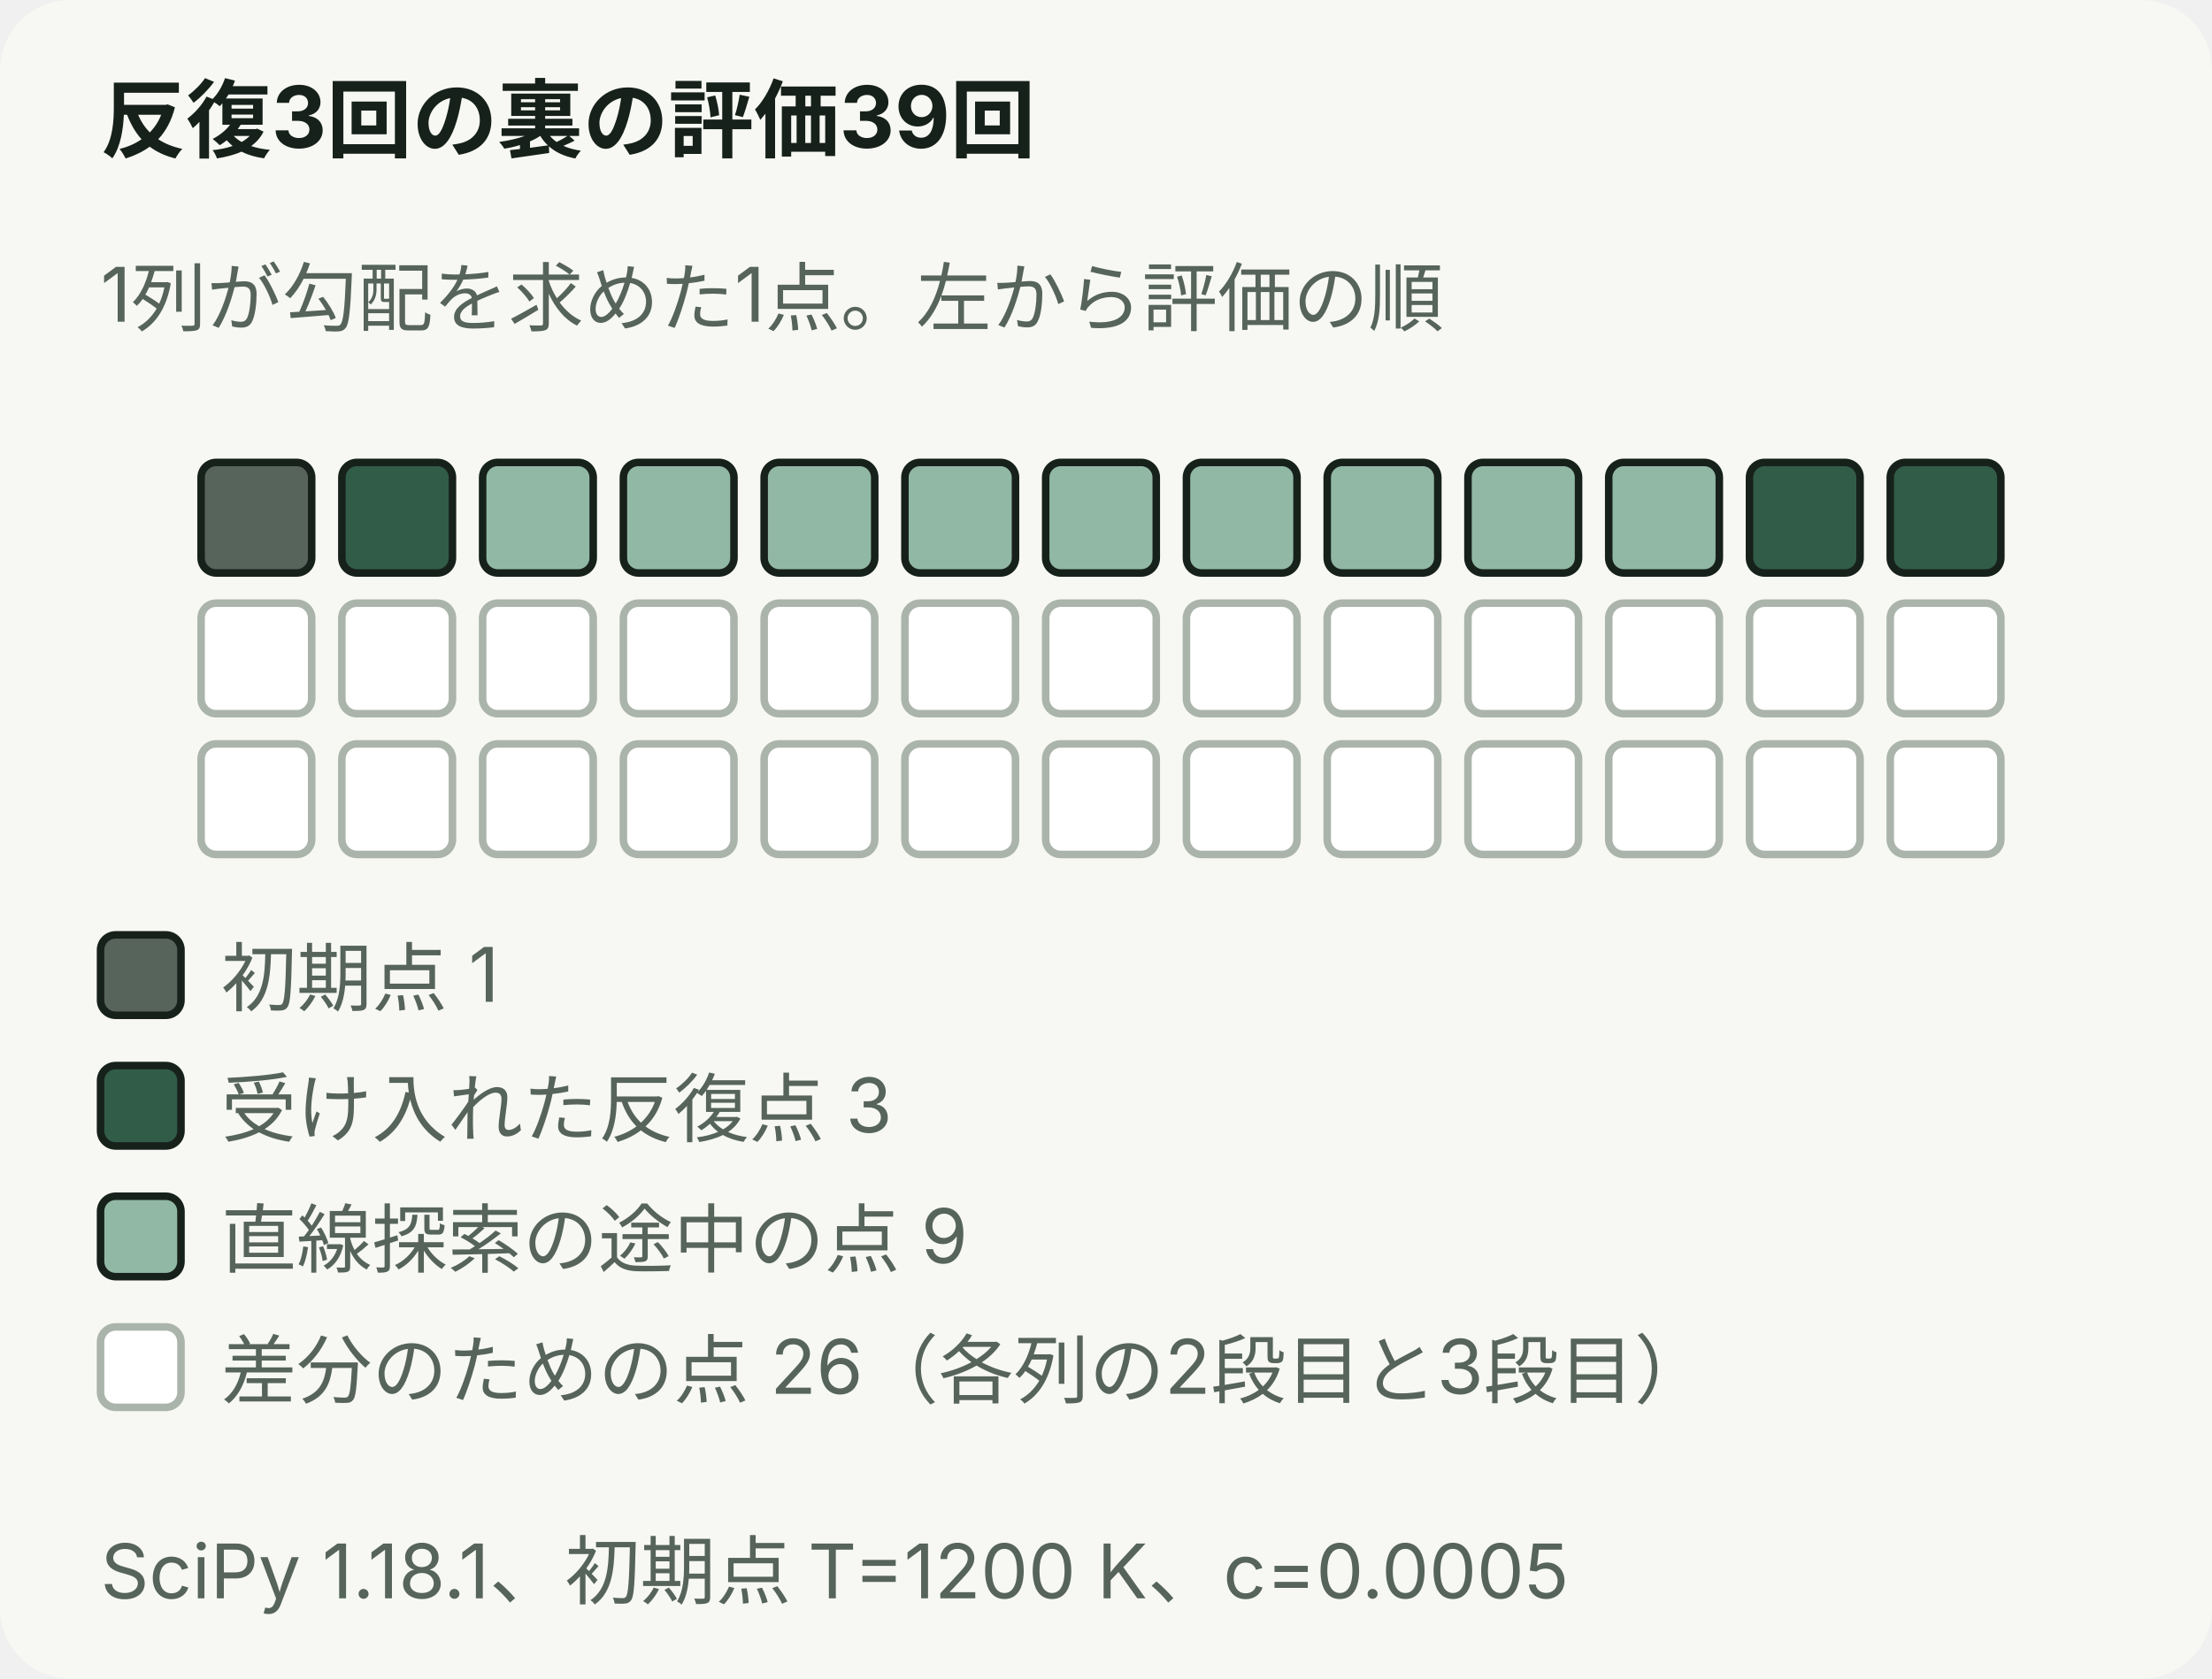
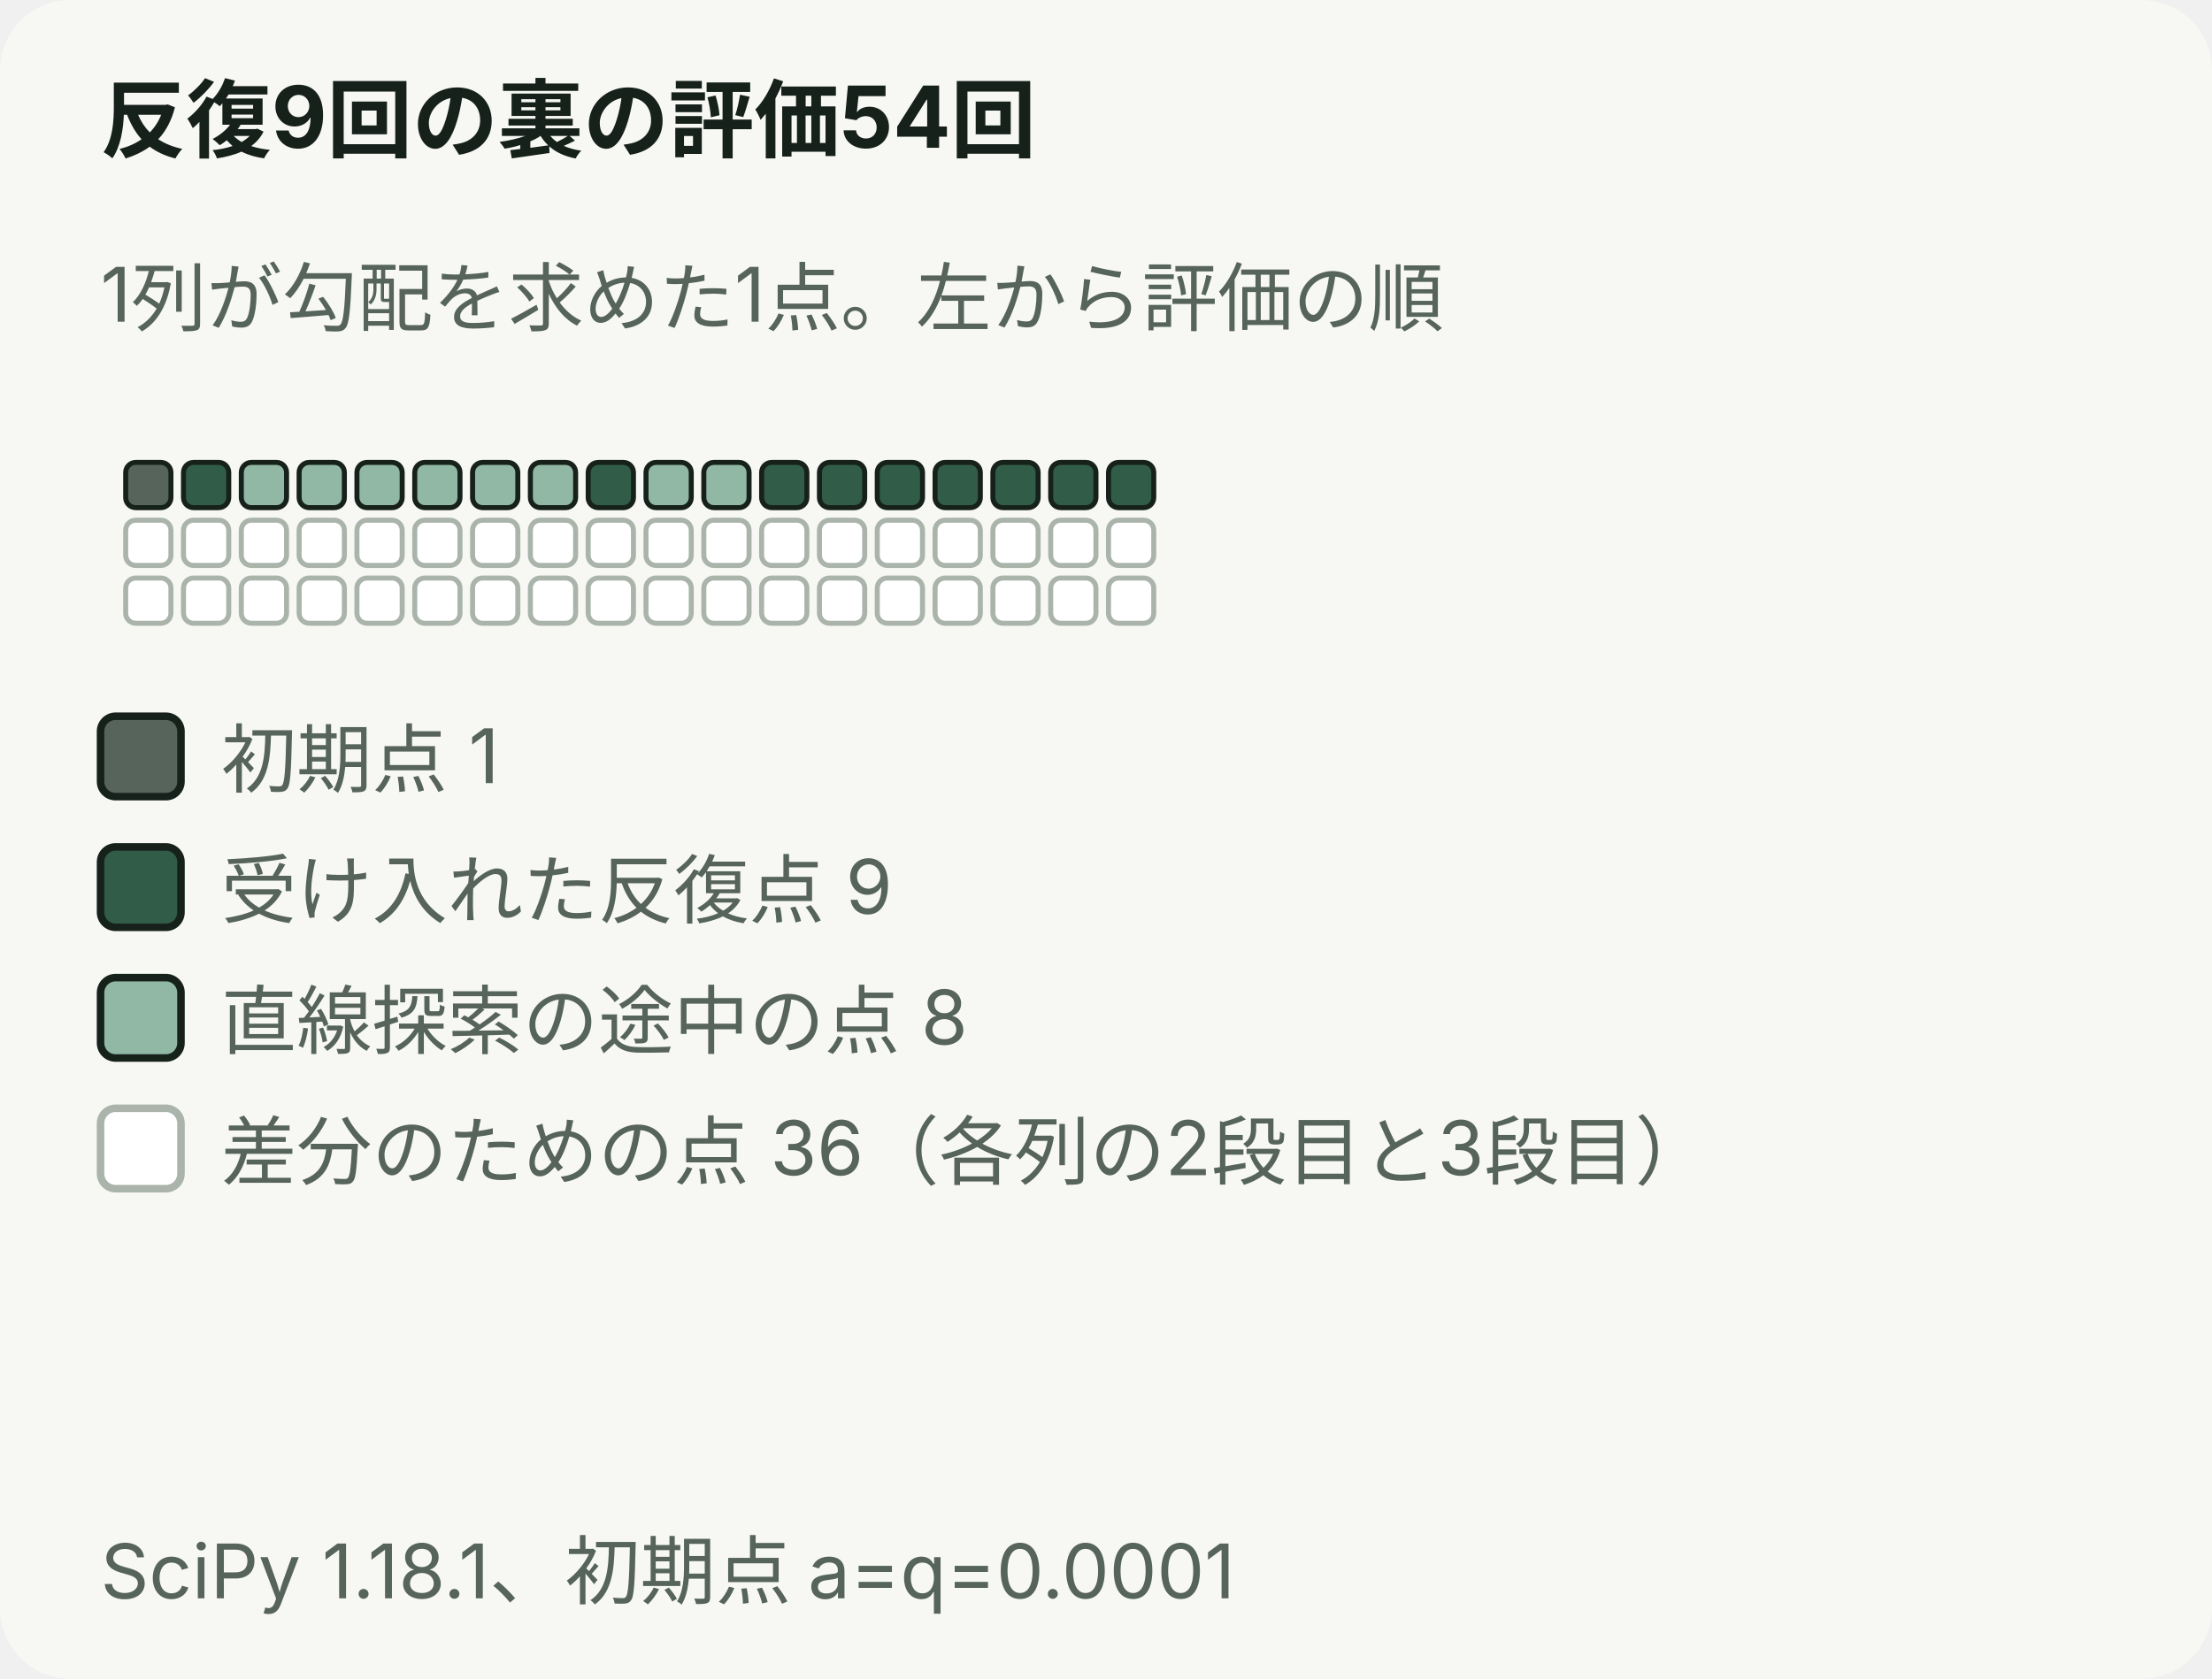
<svg xmlns="http://www.w3.org/2000/svg" width="440" height="334" viewBox="0 0 440 334" role="img" aria-labelledby="figure-title figure-description">
  <style>text{font-family:system-ui,-apple-system,'Segoe UI',sans-serif;font-size:16px;fill:#17211b}.title{font-size:17px;font-weight:700}.tick{font-size:15px;fill:#56645b}.note{fill:#315c48}</style>
  <rect width="440" height="334" rx="14" fill="#f7f8f3" />
-   <text x="20" y="30" class="title">反復3回の裏の評価39回</text>
-   <rect x="40" y="92" width="22" height="22" rx="3" fill="#56645b" stroke="#17211b" stroke-width="1.5" />
-   <rect x="40" y="120" width="22" height="22" rx="3" fill="#ffffff" stroke="#aab4ab" stroke-width="1.5" />
-   <rect x="40" y="148" width="22" height="22" rx="3" fill="#ffffff" stroke="#aab4ab" stroke-width="1.5" />
-   <rect x="68" y="92" width="22" height="22" rx="3" fill="#315c48" stroke="#17211b" stroke-width="1.5" />
-   <rect x="68" y="120" width="22" height="22" rx="3" fill="#ffffff" stroke="#aab4ab" stroke-width="1.5" />
-   <rect x="68" y="148" width="22" height="22" rx="3" fill="#ffffff" stroke="#aab4ab" stroke-width="1.5" />
-   <rect x="96" y="92" width="22" height="22" rx="3" fill="#91b8a4" stroke="#17211b" stroke-width="1.5" />
-   <rect x="96" y="120" width="22" height="22" rx="3" fill="#ffffff" stroke="#aab4ab" stroke-width="1.5" />
-   <rect x="96" y="148" width="22" height="22" rx="3" fill="#ffffff" stroke="#aab4ab" stroke-width="1.5" />
-   <rect x="124" y="92" width="22" height="22" rx="3" fill="#91b8a4" stroke="#17211b" stroke-width="1.5" />
-   <rect x="124" y="120" width="22" height="22" rx="3" fill="#ffffff" stroke="#aab4ab" stroke-width="1.5" />
-   <rect x="124" y="148" width="22" height="22" rx="3" fill="#ffffff" stroke="#aab4ab" stroke-width="1.5" />
-   <rect x="152" y="92" width="22" height="22" rx="3" fill="#91b8a4" stroke="#17211b" stroke-width="1.5" />
-   <rect x="152" y="120" width="22" height="22" rx="3" fill="#ffffff" stroke="#aab4ab" stroke-width="1.5" />
-   <rect x="152" y="148" width="22" height="22" rx="3" fill="#ffffff" stroke="#aab4ab" stroke-width="1.5" />
-   <rect x="180" y="92" width="22" height="22" rx="3" fill="#91b8a4" stroke="#17211b" stroke-width="1.5" />
-   <rect x="180" y="120" width="22" height="22" rx="3" fill="#ffffff" stroke="#aab4ab" stroke-width="1.5" />
-   <rect x="180" y="148" width="22" height="22" rx="3" fill="#ffffff" stroke="#aab4ab" stroke-width="1.5" />
-   <rect x="208" y="92" width="22" height="22" rx="3" fill="#91b8a4" stroke="#17211b" stroke-width="1.5" />
-   <rect x="208" y="120" width="22" height="22" rx="3" fill="#ffffff" stroke="#aab4ab" stroke-width="1.5" />
-   <rect x="208" y="148" width="22" height="22" rx="3" fill="#ffffff" stroke="#aab4ab" stroke-width="1.5" />
-   <rect x="236" y="92" width="22" height="22" rx="3" fill="#91b8a4" stroke="#17211b" stroke-width="1.5" />
-   <rect x="236" y="120" width="22" height="22" rx="3" fill="#ffffff" stroke="#aab4ab" stroke-width="1.5" />
-   <rect x="236" y="148" width="22" height="22" rx="3" fill="#ffffff" stroke="#aab4ab" stroke-width="1.5" />
-   <rect x="264" y="92" width="22" height="22" rx="3" fill="#91b8a4" stroke="#17211b" stroke-width="1.5" />
-   <rect x="264" y="120" width="22" height="22" rx="3" fill="#ffffff" stroke="#aab4ab" stroke-width="1.5" />
-   <rect x="264" y="148" width="22" height="22" rx="3" fill="#ffffff" stroke="#aab4ab" stroke-width="1.5" />
-   <rect x="292" y="92" width="22" height="22" rx="3" fill="#91b8a4" stroke="#17211b" stroke-width="1.5" />
-   <rect x="292" y="120" width="22" height="22" rx="3" fill="#ffffff" stroke="#aab4ab" stroke-width="1.5" />
-   <rect x="292" y="148" width="22" height="22" rx="3" fill="#ffffff" stroke="#aab4ab" stroke-width="1.5" />
-   <rect x="320" y="92" width="22" height="22" rx="3" fill="#91b8a4" stroke="#17211b" stroke-width="1.5" />
-   <rect x="320" y="120" width="22" height="22" rx="3" fill="#ffffff" stroke="#aab4ab" stroke-width="1.5" />
-   <rect x="320" y="148" width="22" height="22" rx="3" fill="#ffffff" stroke="#aab4ab" stroke-width="1.5" />
-   <rect x="348" y="92" width="22" height="22" rx="3" fill="#315c48" stroke="#17211b" stroke-width="1.5" />
-   <rect x="348" y="120" width="22" height="22" rx="3" fill="#ffffff" stroke="#aab4ab" stroke-width="1.5" />
-   <rect x="348" y="148" width="22" height="22" rx="3" fill="#ffffff" stroke="#aab4ab" stroke-width="1.5" />
-   <rect x="376" y="92" width="22" height="22" rx="3" fill="#315c48" stroke="#17211b" stroke-width="1.5" />
-   <rect x="376" y="120" width="22" height="22" rx="3" fill="#ffffff" stroke="#aab4ab" stroke-width="1.5" />
-   <rect x="376" y="148" width="22" height="22" rx="3" fill="#ffffff" stroke="#aab4ab" stroke-width="1.5" />
+   <text x="20" y="30" class="title">反復9回の裏の評価54回</text>
+   <rect x="25.0" y="92.0" width="9" height="9" rx="2" fill="#56645b" stroke="#17211b" stroke-width="1" />
+   <rect x="25.0" y="103.5" width="9" height="9" rx="2" fill="#ffffff" stroke="#aab4ab" stroke-width="1" />
+   <rect x="25.0" y="115.0" width="9" height="9" rx="2" fill="#ffffff" stroke="#aab4ab" stroke-width="1" />
+   <rect x="36.5" y="92.0" width="9" height="9" rx="2" fill="#315c48" stroke="#17211b" stroke-width="1" />
+   <rect x="36.5" y="103.5" width="9" height="9" rx="2" fill="#ffffff" stroke="#aab4ab" stroke-width="1" />
+   <rect x="36.5" y="115.0" width="9" height="9" rx="2" fill="#ffffff" stroke="#aab4ab" stroke-width="1" />
+   <rect x="48.0" y="92.0" width="9" height="9" rx="2" fill="#91b8a4" stroke="#17211b" stroke-width="1" />
+   <rect x="48.0" y="103.5" width="9" height="9" rx="2" fill="#ffffff" stroke="#aab4ab" stroke-width="1" />
+   <rect x="48.0" y="115.0" width="9" height="9" rx="2" fill="#ffffff" stroke="#aab4ab" stroke-width="1" />
+   <rect x="59.5" y="92.0" width="9" height="9" rx="2" fill="#91b8a4" stroke="#17211b" stroke-width="1" />
+   <rect x="59.5" y="103.5" width="9" height="9" rx="2" fill="#ffffff" stroke="#aab4ab" stroke-width="1" />
+   <rect x="59.5" y="115.0" width="9" height="9" rx="2" fill="#ffffff" stroke="#aab4ab" stroke-width="1" />
+   <rect x="71.0" y="92.0" width="9" height="9" rx="2" fill="#91b8a4" stroke="#17211b" stroke-width="1" />
+   <rect x="71.0" y="103.5" width="9" height="9" rx="2" fill="#ffffff" stroke="#aab4ab" stroke-width="1" />
+   <rect x="71.0" y="115.0" width="9" height="9" rx="2" fill="#ffffff" stroke="#aab4ab" stroke-width="1" />
+   <rect x="82.5" y="92.0" width="9" height="9" rx="2" fill="#91b8a4" stroke="#17211b" stroke-width="1" />
+   <rect x="82.5" y="103.5" width="9" height="9" rx="2" fill="#ffffff" stroke="#aab4ab" stroke-width="1" />
+   <rect x="82.5" y="115.0" width="9" height="9" rx="2" fill="#ffffff" stroke="#aab4ab" stroke-width="1" />
+   <rect x="94.0" y="92.0" width="9" height="9" rx="2" fill="#91b8a4" stroke="#17211b" stroke-width="1" />
+   <rect x="94.0" y="103.5" width="9" height="9" rx="2" fill="#ffffff" stroke="#aab4ab" stroke-width="1" />
+   <rect x="94.0" y="115.0" width="9" height="9" rx="2" fill="#ffffff" stroke="#aab4ab" stroke-width="1" />
+   <rect x="105.5" y="92.0" width="9" height="9" rx="2" fill="#91b8a4" stroke="#17211b" stroke-width="1" />
+   <rect x="105.5" y="103.5" width="9" height="9" rx="2" fill="#ffffff" stroke="#aab4ab" stroke-width="1" />
+   <rect x="105.5" y="115.0" width="9" height="9" rx="2" fill="#ffffff" stroke="#aab4ab" stroke-width="1" />
+   <rect x="117.0" y="92.0" width="9" height="9" rx="2" fill="#315c48" stroke="#17211b" stroke-width="1" />
+   <rect x="117.0" y="103.5" width="9" height="9" rx="2" fill="#ffffff" stroke="#aab4ab" stroke-width="1" />
+   <rect x="117.0" y="115.0" width="9" height="9" rx="2" fill="#ffffff" stroke="#aab4ab" stroke-width="1" />
+   <rect x="128.5" y="92.0" width="9" height="9" rx="2" fill="#91b8a4" stroke="#17211b" stroke-width="1" />
+   <rect x="128.5" y="103.5" width="9" height="9" rx="2" fill="#ffffff" stroke="#aab4ab" stroke-width="1" />
+   <rect x="128.5" y="115.0" width="9" height="9" rx="2" fill="#ffffff" stroke="#aab4ab" stroke-width="1" />
+   <rect x="140.0" y="92.0" width="9" height="9" rx="2" fill="#91b8a4" stroke="#17211b" stroke-width="1" />
+   <rect x="140.0" y="103.5" width="9" height="9" rx="2" fill="#ffffff" stroke="#aab4ab" stroke-width="1" />
+   <rect x="140.0" y="115.0" width="9" height="9" rx="2" fill="#ffffff" stroke="#aab4ab" stroke-width="1" />
+   <rect x="151.5" y="92.0" width="9" height="9" rx="2" fill="#315c48" stroke="#17211b" stroke-width="1" />
+   <rect x="151.5" y="103.5" width="9" height="9" rx="2" fill="#ffffff" stroke="#aab4ab" stroke-width="1" />
+   <rect x="151.5" y="115.0" width="9" height="9" rx="2" fill="#ffffff" stroke="#aab4ab" stroke-width="1" />
+   <rect x="163.0" y="92.0" width="9" height="9" rx="2" fill="#315c48" stroke="#17211b" stroke-width="1" />
+   <rect x="163.0" y="103.5" width="9" height="9" rx="2" fill="#ffffff" stroke="#aab4ab" stroke-width="1" />
+   <rect x="163.0" y="115.0" width="9" height="9" rx="2" fill="#ffffff" stroke="#aab4ab" stroke-width="1" />
+   <rect x="174.5" y="92.0" width="9" height="9" rx="2" fill="#315c48" stroke="#17211b" stroke-width="1" />
+   <rect x="174.5" y="103.5" width="9" height="9" rx="2" fill="#ffffff" stroke="#aab4ab" stroke-width="1" />
+   <rect x="174.5" y="115.0" width="9" height="9" rx="2" fill="#ffffff" stroke="#aab4ab" stroke-width="1" />
+   <rect x="186.0" y="92.0" width="9" height="9" rx="2" fill="#315c48" stroke="#17211b" stroke-width="1" />
+   <rect x="186.0" y="103.5" width="9" height="9" rx="2" fill="#ffffff" stroke="#aab4ab" stroke-width="1" />
+   <rect x="186.0" y="115.0" width="9" height="9" rx="2" fill="#ffffff" stroke="#aab4ab" stroke-width="1" />
+   <rect x="197.5" y="92.0" width="9" height="9" rx="2" fill="#315c48" stroke="#17211b" stroke-width="1" />
+   <rect x="197.5" y="103.5" width="9" height="9" rx="2" fill="#ffffff" stroke="#aab4ab" stroke-width="1" />
+   <rect x="197.5" y="115.0" width="9" height="9" rx="2" fill="#ffffff" stroke="#aab4ab" stroke-width="1" />
+   <rect x="209.0" y="92.0" width="9" height="9" rx="2" fill="#315c48" stroke="#17211b" stroke-width="1" />
+   <rect x="209.0" y="103.5" width="9" height="9" rx="2" fill="#ffffff" stroke="#aab4ab" stroke-width="1" />
+   <rect x="209.0" y="115.0" width="9" height="9" rx="2" fill="#ffffff" stroke="#aab4ab" stroke-width="1" />
+   <rect x="220.5" y="92.0" width="9" height="9" rx="2" fill="#315c48" stroke="#17211b" stroke-width="1" />
+   <rect x="220.5" y="103.5" width="9" height="9" rx="2" fill="#ffffff" stroke="#aab4ab" stroke-width="1" />
+   <rect x="220.5" y="115.0" width="9" height="9" rx="2" fill="#ffffff" stroke="#aab4ab" stroke-width="1" />
  <text x="20.0" y="64.0" class="tick">1列が勾配を求めた1点。左から評価の順</text>
-   <rect x="20" y="186" width="16" height="16" rx="3" fill="#56645b" stroke="#17211b" stroke-width="1.5" />
-   <text x="44.0" y="200.0" class="tick">初期点 1</text>
-   <rect x="20" y="212" width="16" height="16" rx="3" fill="#315c48" stroke="#17211b" stroke-width="1.5" />
-   <text x="44.0" y="226.0" class="tick">受け入れた反復点 3</text>
-   <rect x="20" y="238" width="16" height="16" rx="3" fill="#91b8a4" stroke="#17211b" stroke-width="1.5" />
-   <text x="44.0" y="252.0" class="tick">直線探索の途中の点 9</text>
-   <rect x="20" y="264" width="16" height="16" rx="3" fill="#ffffff" stroke="#aab4ab" stroke-width="1.5" />
-   <text x="44.0" y="278.0" class="tick">差分のための点 26（各列の2段目と3段目）</text>
-   <text x="20.0" y="318.0" class="tick">SciPy 1.18.1、初期点 T=1200 K、c=0.0005</text>
+   <rect x="20" y="142.5" width="16" height="16" rx="3" fill="#56645b" stroke="#17211b" stroke-width="1.5" />
+   <text x="44.0" y="156.5" class="tick">初期点 1</text>
+   <rect x="20" y="168.5" width="16" height="16" rx="3" fill="#315c48" stroke="#17211b" stroke-width="1.5" />
+   <text x="44.0" y="182.5" class="tick">受け入れた反復点 9</text>
+   <rect x="20" y="194.5" width="16" height="16" rx="3" fill="#91b8a4" stroke="#17211b" stroke-width="1.5" />
+   <text x="44.0" y="208.5" class="tick">直線探索の途中の点 8</text>
+   <rect x="20" y="220.5" width="16" height="16" rx="3" fill="#ffffff" stroke="#aab4ab" stroke-width="1.5" />
+   <text x="44.0" y="234.5" class="tick">差分のための点 36（各列の2段目と3段目）</text>
+   <text x="20.0" y="318.0" class="tick">SciPy 1.18.1、初期点 a=q=0.0001</text>
</svg>
